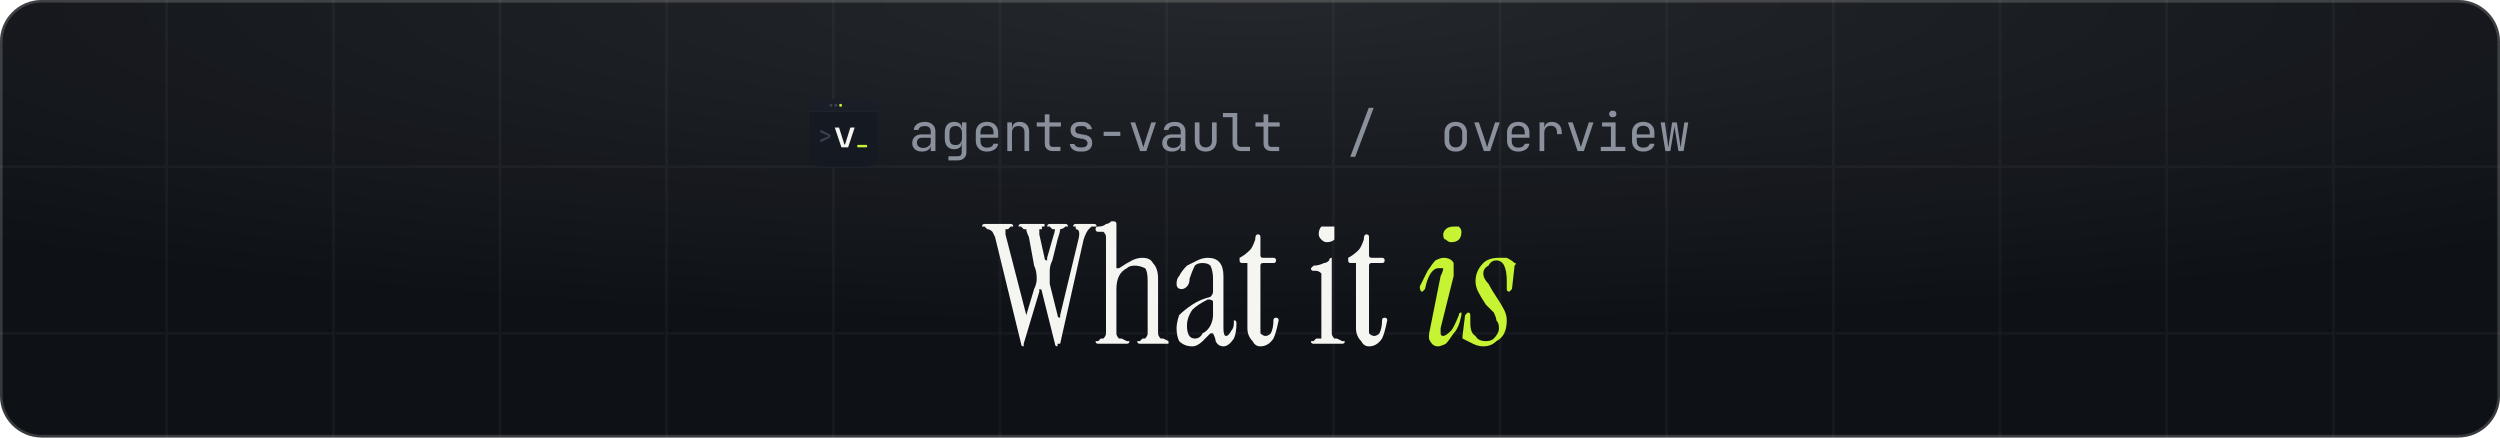
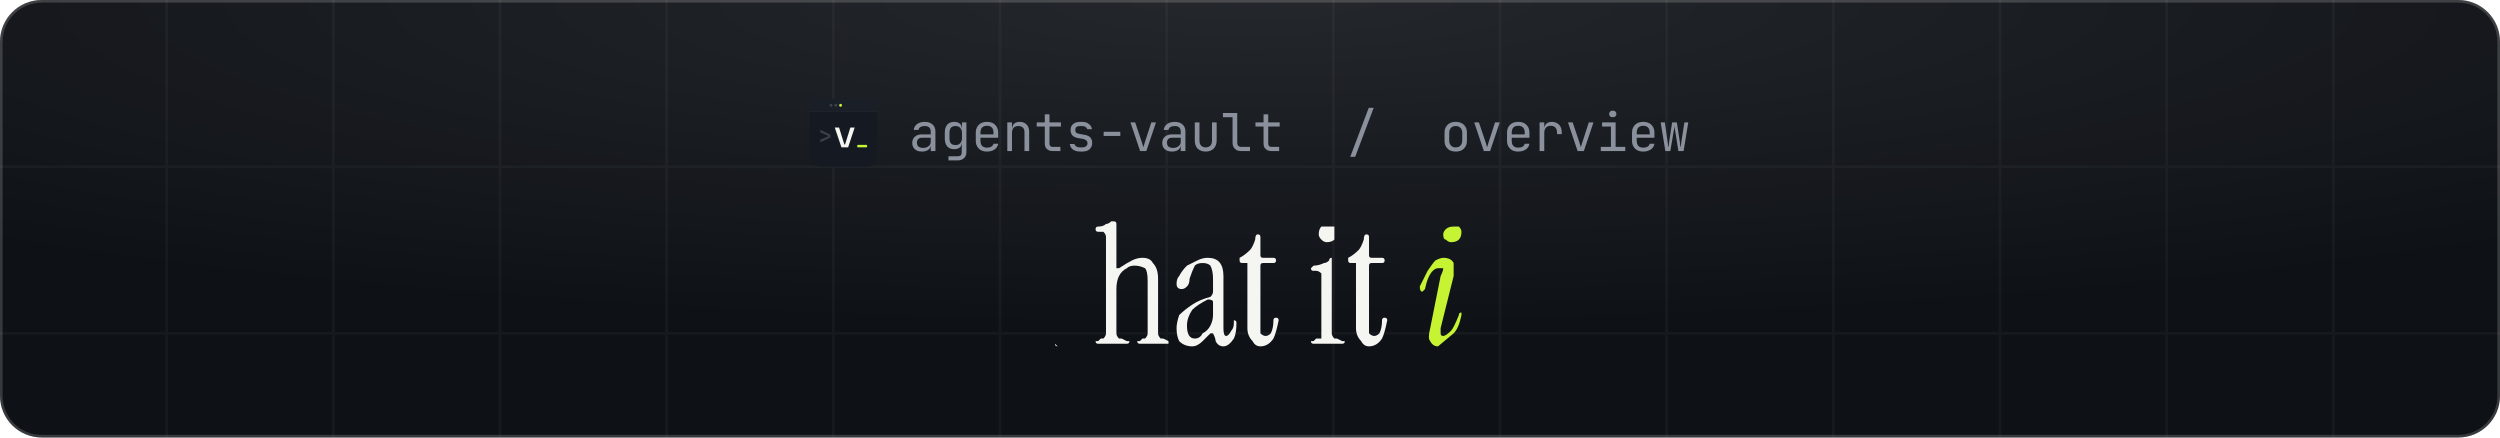
<svg xmlns="http://www.w3.org/2000/svg" width="960" height="168" viewBox="0 0 960 168" role="img" aria-label="What it is">
  <defs>
    <radialGradient id="l" cx="0.5" cy="0" r="0.75">
      <stop offset="0" stop-color="#fff" stop-opacity="0.09" />
      <stop offset="1" stop-color="#fff" stop-opacity="0" />
    </radialGradient>
    <clipPath id="c">
      <rect width="960" height="168" rx="16" />
    </clipPath>
-     <path id="g0" d="M5.0 0.2L5.0 0.2Q3.3 0.2 2.3-0.7Q1.3-1.6 1.3-3.1L1.3-3.1Q1.3-4.6 2.3-5.5Q3.3-6.4 5-6.4L5-6.4L8.4-6.4L8.4-7.5Q8.4-8.5 7.8-9.1Q7.2-9.6 6.1-9.6L6.1-9.6Q5.1-9.6 4.4-9.2Q3.8-8.8 3.7-8.1L3.7-8.1L1.9-8.1Q2.0-9.5 3.2-10.4Q4.4-11.2 6.1-11.2L6.1-11.2Q8-11.2 9.1-10.2Q10.2-9.2 10.2-7.6L10.2-7.6L10.2 0L8.4 0L8.4-2.1L8.4-2.1Q8.3-1.1 7.5-0.5L7.5-0.5Q6.6 0.2 5.0 0.2ZM5.5-1.2L5.5-1.2Q6.8-1.2 7.6-1.9Q8.4-2.5 8.4-3.5L8.4-3.5L8.4-5.1L5.0-5.1Q4.1-5.1 3.6-4.6Q3.1-4.1 3.1-3.2L3.1-3.2Q3.1-2.3 3.7-1.8Q4.4-1.2 5.5-1.2Z" />
-     <path id="g1" d="M6.7 3.6L3.2 3.6L3.2 2.0L6.7 2.0Q7.6 2.0 8.0 1.6Q8.3 1.2 8.3 0.4L8.3 0.4L8.3-1L8.4-3L8.3-3Q8.3-2.0 7.6-1.4L7.6-1.4Q6.8-0.7 5.4-0.7L5.4-0.7Q3.7-0.7 2.7-1.8Q1.8-2.9 1.8-4.8L1.8-4.8L1.8-7.1Q1.8-9 2.7-10.1Q3.7-11.2 5.4-11.2L5.4-11.2Q6.8-11.2 7.6-10.5L7.6-10.5Q8.3-9.9 8.3-8.9L8.3-8.9L8.4-8.9L8.4-11L10.1-11L10.1 0.4Q10.1 1.9 9.2 2.7Q8.3 3.6 6.7 3.6L6.7 3.6ZM6.0-2.3L6.0-2.3Q7.1-2.3 7.7-3.0Q8.4-3.7 8.4-4.9L8.4-4.9L8.4-7Q8.4-8.2 7.7-8.9Q7.1-9.6 6.0-9.6L6.0-9.6Q4.8-9.6 4.2-9.0Q3.6-8.3 3.6-7L3.6-7L3.6-4.9Q3.6-3.6 4.2-2.9Q4.8-2.3 6.0-2.3Z" />
-     <path id="g2" d="M6 0.2L6 0.2Q4.7 0.2 3.7-0.3Q2.8-0.8 2.2-1.8Q1.7-2.7 1.7-4L1.7-4L1.7-7Q1.7-8.3 2.2-9.2Q2.8-10.2 3.7-10.7Q4.7-11.2 6-11.2Q7.3-11.2 8.3-10.7Q9.2-10.2 9.8-9.2Q10.3-8.3 10.3-7L10.3-7L10.3-5.1L3.5-5.1L3.5-4Q3.5-2.7 4.1-2.0Q4.8-1.3 6-1.3L6-1.3Q7.0-1.3 7.7-1.7Q8.3-2.1 8.5-2.8L8.5-2.8L10.3-2.8Q10.1-1.4 8.9-0.6Q7.7 0.2 6 0.2ZM3.5-6.4L8.5-6.4L8.5-7Q8.5-8.3 7.9-9Q7.2-9.7 6-9.7L6-9.7Q4.8-9.7 4.1-9Q3.5-8.3 3.5-7L3.5-7L3.5-6.4Z" />
-     <path id="g3" d="M3.6 0L1.8 0L1.8-11L3.6-11L3.6-8.9L3.7-8.9Q3.8-9.9 4.4-10.5L4.4-10.5Q5.2-11.2 6.6-11.2L6.6-11.2Q8.2-11.2 9.2-10.2Q10.2-9.2 10.2-7.4L10.2-7.4L10.2 0L8.4 0L8.4-7.2Q8.4-8.4 7.8-9.0Q7.1-9.6 6.1-9.6L6.1-9.6Q4.9-9.6 4.3-9.0Q3.6-8.3 3.6-7L3.6-7L3.6 0Z" />
-     <path id="g4" d="M10.2 0L7.2 0Q5.8 0 5.0-0.8Q4.2-1.5 4.2-2.9L4.2-2.9L4.2-9.4L1.1-9.4L1.1-11L4.2-11L4.2-14.1L6-14.1L6-11L10.4-11L10.4-9.4L6-9.4L6-2.9Q6-1.6 7.2-1.6L7.2-1.6L10.2-1.6L10.2 0Z" />
-     <path id="g5" d="M6.5 0.2L5.7 0.2Q4.5 0.2 3.7-0.2Q2.9-0.5 2.4-1.2Q1.9-1.8 1.8-2.7L1.8-2.7L3.6-2.7Q3.7-2.1 4.3-1.8Q4.8-1.4 5.7-1.4L5.7-1.4L6.5-1.4Q7.6-1.4 8.1-1.9Q8.6-2.3 8.6-3.0L8.6-3.0Q8.6-3.7 8.1-4.1Q7.7-4.5 6.7-4.7L6.7-4.7L5.3-4.9Q3.6-5.2 2.9-5.9Q2.1-6.7 2.1-8.1L2.1-8.1Q2.1-9.5 3-10.3Q3.9-11.2 5.8-11.2L5.8-11.2L6.6-11.2Q8.2-11.2 9.1-10.4Q10.1-9.7 10.3-8.4L10.3-8.4L8.5-8.4Q8.4-8.9 7.9-9.3Q7.4-9.6 6.6-9.6L6.6-9.6L5.8-9.6Q4.8-9.6 4.3-9.2Q3.9-8.8 3.9-8.0L3.9-8.0Q3.9-7.4 4.3-7.0Q4.7-6.7 5.5-6.6L5.5-6.6L7-6.3Q8.8-6.1 9.6-5.3Q10.4-4.5 10.4-3.1L10.4-3.1Q10.4-1.6 9.4-0.7Q8.5 0.2 6.5 0.2L6.5 0.2Z" />
-     <path id="g6" d="M9.2-5.8L2.8-5.8L2.8-7.4L9.2-7.4L9.2-5.8Z" />
-     <path id="g7" d="M7.2 0L4.8 0L1.1-11L2.9-11L5.4-3.6Q5.6-2.9 5.8-2.3Q6.0-1.7 6.0-1.4L6.0-1.4Q6.1-1.7 6.3-2.3Q6.5-2.9 6.7-3.6L6.7-3.6L9.1-11L10.9-11L7.2 0Z" />
-     <path id="g8" d="M6.0 0.2L6.0 0.2Q4.1 0.2 2.9-0.9Q1.8-2.1 1.8-4L1.8-4L1.8-11L3.6-11L3.6-4Q3.6-2.8 4.2-2.1Q4.9-1.4 6.0-1.4L6.0-1.4Q7.1-1.4 7.8-2.1Q8.4-2.8 8.4-4L8.4-4L8.4-11L10.2-11L10.2-4Q10.2-2.1 9.0-0.9Q7.9 0.2 6.0 0.2Z" />
-     <path id="g9" d="M11 0L7.5 0Q6.5 0 5.8-0.4Q5.1-0.8 4.7-1.5Q4.3-2.2 4.3-3.1L4.3-3.1L4.3-13.0L0.6-13.0L0.6-14.6L6.1-14.6L6.1-3.1Q6.1-2.4 6.5-2.0Q6.9-1.6 7.5-1.6L7.5-1.6L11-1.6L11 0Z" />
-     <path id="g11" d="M3.4 2.2L1.5 2.2L8.6-16.6L10.5-16.6L3.4 2.2Z" />
-     <path id="g12" d="M6 0.2L6 0.2Q4.7 0.2 3.7-0.3Q2.8-0.8 2.2-1.8Q1.7-2.7 1.7-4.0L1.7-4.0L1.7-7.0Q1.7-8.3 2.2-9.2Q2.8-10.2 3.7-10.7Q4.7-11.2 6-11.2L6-11.2Q7.3-11.2 8.3-10.7Q9.2-10.2 9.8-9.2Q10.3-8.3 10.3-7.0L10.3-7.0L10.3-4.0Q10.3-2.7 9.8-1.8Q9.2-0.8 8.3-0.3Q7.3 0.2 6 0.2ZM6-1.4L6-1.4Q7.2-1.4 7.8-2.1Q8.5-2.8 8.5-4.0L8.5-4.0L8.5-7.0Q8.5-8.2 7.8-8.9Q7.2-9.6 6-9.6L6-9.6Q4.8-9.6 4.2-8.9Q3.5-8.2 3.5-7.0L3.5-7.0L3.5-4.0Q3.5-2.8 4.2-2.1Q4.8-1.4 6-1.4Z" />
-     <path id="g13" d="M4.0 0L2.2 0L2.2-11L4.0-11L4.0-9.0Q4.2-9.8 4.6-10.3L4.6-10.3Q5.4-11.2 6.9-11.2L6.9-11.2Q8.6-11.2 9.7-10.1Q10.7-9.0 10.7-7.2L10.7-7.2L10.7-6.5L8.9-6.5L8.9-7Q8.9-8.3 8.3-9.0Q7.6-9.7 6.5-9.7L6.5-9.7Q5.3-9.7 4.7-9.0Q4.0-8.3 4.0-7L4.0-7L4.0 0Z" />
-     <path id="g14" d="M11.1 0L1.7 0L1.7-1.6L5.6-1.6L5.6-9.4L2.2-9.4L2.2-11L7.4-11L7.4-1.6L11.1-1.6L11.1 0ZM6.3-13.0L6.3-13.0Q5.6-13.0 5.3-13.3Q4.9-13.7 4.9-14.2L4.9-14.2Q4.9-14.8 5.3-15.2Q5.6-15.5 6.3-15.5L6.3-15.5Q7.0-15.5 7.3-15.2Q7.7-14.8 7.7-14.2L7.7-14.2Q7.7-13.7 7.3-13.3Q7.0-13.0 6.3-13.0Z" />
-     <path id="g15" d="M4.4 0L2.5 0L0.7-11L2.3-11L3.4-3.2Q3.5-2.8 3.5-2.3Q3.6-1.7 3.6-1.4L3.6-1.4Q3.7-1.7 3.8-2.3Q3.9-2.8 3.9-3.2L3.9-3.2L5.1-11L6.9-11L8.1-3.2Q8.1-2.8 8.2-2.3Q8.3-1.7 8.4-1.4L8.4-1.4Q8.4-1.7 8.5-2.3Q8.6-2.8 8.6-3.2L8.6-3.2L9.8-11L11.3-11L9.5 0L7.5 0L6.3-7.6Q6.2-8.2 6.1-8.7Q6.0-9.3 6.0-9.6L6.0-9.6Q5.9-9.3 5.9-8.7Q5.8-8.2 5.7-7.6L5.7-7.6L4.4 0Z" />
-     <path id="g16" d="M28 1L28 1Q27 1 27 0Q27 0 27-0L27-0L22-20Q22-21 21-21Q21-21 21-20L21-20L15-0Q15 0 15 0Q15 1 15 1L15 1Q14 1 14 0Q14 0 14-0L14-0L4-41Q3-43 3-43Q2-44 1-44L1-44L-0-45Q-1-45-1-45L-1-45Q-1-46-0-46L-0-46L10-46Q11-46 11-45L11-45Q11-45 10-45L10-45L9-44Q8-44 8-44Q8-43 8-42L8-42L16-11Q16-10 16-10Q16-10 16-11L16-11L19-21Q20-23 20-25Q20-28 19-30L19-30L17-41Q16-43 16-44Q15-44 15-44L15-44L14-45Q13-45 13-45L13-45Q13-46 14-46L14-46L23-46Q23-46 23-45L23-45Q23-45 22-45L22-45L22-44Q21-44 21-44Q21-43 21-42L21-42L23-33Q23-32 24-32Q24-32 24-33L24-33L26-40Q27-43 27-44Q27-44 26-44L26-44L25-45Q24-45 24-45L24-45Q24-46 25-46L25-46L31-46Q32-46 32-45L32-45Q32-45 31-45L31-45L31-45Q30-44 29-44Q29-43 28-40L28-40L26-32Q25-30 25-28Q25-25 25-23L25-23L28-11Q28-10 29-10Q29-10 29-11L29-11L36-40Q37-44 35-44L35-44L35-45Q34-45 34-45L34-45Q34-46 35-46L35-46L42-46Q43-46 43-45L43-45Q43-45 42-45L42-45L41-45Q40-44 40-44Q39-43 38-40L38-40L29-0Q28 0 28 0Q28 1 28 1Z" />
-     <path id="g17" d="M13 0L2 0Q1 0 1-1L1-1Q1-1 2-1L2-1L3-2Q4-2 4-2Q5-3 5-4L5-4L5-41Q5-42 4-43Q4-43 3-43L3-43L2-43Q1-43 1-44L1-44Q1-45 2-45L2-45Q4-45 5-46Q6-46 7-47L7-47Q8-47 8-47L8-47Q9-47 9-46L9-46L9-29Q9-29 9-29Q10-29 10-29L10-29Q13-31 15-32Q17-33 19-33L19-33Q22-33 23-31Q25-29 25-25L25-25L25-4Q25-3 26-2Q26-2 27-2L27-2L29-1Q29-1 29-1L29-1Q29 0 29 0L29 0L18 0Q17 0 17-1L17-1Q17-1 18-1L18-1L19-2Q20-2 20-2Q21-3 21-4L21-4L21-24Q21-28 20-29Q18-30 16-30L16-30Q14-30 13-29Q11-28 10-26Q9-24 9-21L9-21L9-4Q9-3 10-2Q10-2 11-2L11-2L13-1Q14-1 14-1L14-1Q14 0 13 0L13 0Z" />
-     <path id="g18" d="M8 1L8 1Q5 1 3-1Q2-3 2-6L2-6Q2-8 3-11Q5-13 8-15Q11-17 15-18L15-18Q16-19 16-20L16-20L16-25Q16-28 15-30Q14-31 12-31L12-31Q10-31 9-30Q8-28 7-25L7-25Q7-23 6-22Q5-21 4-21L4-21Q2-21 2-23L2-23Q2-25 3-26Q4-28 6-30Q8-31 10-32Q12-33 14-33L14-33Q20-33 20-26L20-26L20-6Q20-3 21-3L21-3Q22-3 23-5Q24-6 24-8L24-8Q24-9 24-9L24-9Q25-9 25-8L25-8Q25-4 24-2Q22 1 20 1L20 1Q18 1 17-1Q17-2 16-4L16-4Q16-4 16-4Q15-4 15-4L15-4Q13-2 12-1Q10 1 8 1ZM9-2L9-2Q11-2 12-4Q14-5 15-7Q16-9 16-11L16-11L16-16Q16-17 14-17L14-17Q10-15 8-13Q6-10 6-7L6-7Q6-2 9-2Z" />
-     <path id="g19" d="M9 1L9 1Q7 1 6-1Q4-3 4-6L4-6L4-30Q4-31 4-31L4-31L2-31Q1-31 1-32L1-32Q1-32 1-33L1-33Q3-34 5-36Q6-37 7-40L7-40Q7-42 8-42L8-42Q9-42 9-41L9-41L9-34Q9-33 10-33L10-33L14-33Q15-33 15-32L15-32Q15-31 14-31L14-31L10-31Q9-31 9-30L9-30L9-6Q9-5 9-4Q10-3 11-3L11-3Q12-3 13-4Q14-6 14-9L14-9Q14-10 15-10L15-10Q16-10 16-9L16-9Q15-4 14-2Q12 1 9 1Z" />
-     <path id="g21" d="M7-39L7-39Q6-39 5-40Q4-41 4-42L4-42Q4-44 5-45Q6-45 7-45L7-45Q9-45 10-45Q10-44 10-42L10-42Q10-41 10-40Q9-39 7-39ZM13 0L2 0Q1 0 1-1L1-1Q1-1 2-1L2-1L3-2Q4-2 5-2Q5-3 5-4L5-4L5-26Q5-27 5-27Q4-28 3-28L3-28L2-28Q1-28 1-29L1-29Q1-29 2-30L2-30Q4-30 6-31Q7-31 8-32L8-32Q8-33 9-33L9-33Q9-33 9-32L9-32L9-4Q9-3 10-2Q10-2 11-2L11-2L13-1Q14-1 14-1L14-1Q14 0 13 0L13 0Z" />
-     <path id="g22" d="M13-39L13-39Q12-39 11-40Q10-40 10-42L10-42Q10-43 11-44Q12-45 14-45L14-45Q15-45 16-45Q17-44 17-43L17-43Q17-41 16-40Q15-39 13-39ZM8 1L8 1Q6 1 5-1Q4-2 5-6L5-6L9-26Q10-28 10-29Q9-29 8-29L8-29Q7-29 6-28Q4-26 3-21L3-21Q2-20 2-20L2-20Q1-20 1-22L1-22Q3-26 4-28Q6-31 7-32Q9-33 10-33L10-33Q13-33 14-31Q14-30 14-26L14-26L9-6Q9-5 9-4Q9-3 10-3L10-3Q11-3 13-5Q14-6 16-11L16-11Q16-12 17-12L17-12Q17-12 17-11L17-11Q16-6 14-4Q12-1 11-0Q9 1 8 1Z" />
-     <path id="g23" d="M7 1L7 1Q5 1 3-0Q1-1-1-2L-1-2Q-1-2-1-3L-1-3L0-11Q1-12 1-12L1-12Q2-12 2-11L2-11L2-8Q2-4 4-3Q5-1 8-1L8-1Q10-1 11-2Q13-4 13-6L13-6Q13-8 12-9Q12-10 11-12Q10-13 8-15L8-15Q6-18 5-20Q4-22 4-24L4-24Q4-28 7-31Q9-33 13-33L13-33Q15-33 16-33Q18-32 19-31L19-31Q20-31 19-30L19-30L18-21Q17-20 17-20L17-20Q16-20 16-21L16-21L16-24Q16-28 15-30Q14-32 12-32L12-32Q10-32 9-30Q7-29 7-27L7-27Q7-25 9-23Q10-21 12-18L12-18Q14-15 15-13Q16-11 16-9L16-9Q16-6 15-4Q14-2 12-1Q10 1 7 1Z" />
+     <path id="g0" d="M5 0.2Q3.3 0.2 2.3-0.7Q1.3-1.6 1.3-3.1Q1.3-4.6 2.3-5.5Q3.3-6.4 5-6.4L8.4-6.4L8.4-7.5Q8.4-8.5 7.8-9.1Q7.2-9.6 6.1-9.6Q5.1-9.6 4.4-9.2Q3.8-8.8 3.7-8.1L1.9-8.1Q2-9.5 3.2-10.4Q4.4-11.2 6.1-11.2Q8-11.2 9.1-10.2Q10.2-9.2 10.2-7.6L10.2 0L8.4 0L8.4-2.1L8.4-2.1Q8.3-1.1 7.5-0.5Q6.6 0.2 5 0.2M5.5-1.2Q6.8-1.2 7.6-1.9Q8.4-2.5 8.4-3.5L8.4-5.1L5-5.1Q4.1-5.1 3.6-4.6Q3.1-4.1 3.1-3.2Q3.1-2.3 3.7-1.7Q4.4-1.2 5.5-1.2" />
+     <path id="g1" d="M6.7 3.6L3.2 3.6L3.2 2L6.7 2Q7.6 2 8 1.6Q8.3 1.2 8.3 0.4L8.3-1L8.4-3L8.3-3Q8.3-2 7.6-1.4Q6.8-0.7 5.4-0.7Q3.7-0.7 2.7-1.8Q1.8-2.9 1.8-4.8L1.8-7.1Q1.8-9 2.7-10.1Q3.7-11.2 5.4-11.2Q6.8-11.2 7.6-10.5Q8.3-9.9 8.3-8.9L8.4-8.9L8.4-11L10.1-11L10.1 0.4Q10.1 1.9 9.2 2.7Q8.3 3.6 6.7 3.6M6-2.3Q7.1-2.3 7.7-3Q8.4-3.7 8.4-4.9L8.4-7Q8.4-8.2 7.7-8.9Q7.1-9.6 6-9.6Q4.8-9.6 4.2-9Q3.6-8.3 3.6-7L3.6-4.9Q3.6-3.6 4.2-2.9Q4.8-2.3 6-2.3" />
+     <path id="g2" d="M6 0.2Q4.7 0.2 3.7-0.3Q2.8-0.8 2.2-1.8Q1.7-2.7 1.7-4L1.7-7Q1.7-8.3 2.2-9.2Q2.8-10.2 3.7-10.7Q4.7-11.2 6-11.2Q7.3-11.2 8.3-10.7Q9.2-10.2 9.8-9.2Q10.3-8.3 10.3-7L10.3-5.1L3.5-5.1L3.5-4Q3.5-2.7 4.1-2Q4.8-1.3 6-1.3Q7-1.3 7.7-1.7Q8.3-2.1 8.5-2.8L10.3-2.8Q10.1-1.4 8.9-0.6Q7.7 0.2 6 0.2M3.5-6.4L8.5-6.4L8.5-7Q8.5-8.3 7.9-9Q7.2-9.7 6-9.7Q4.8-9.7 4.1-9Q3.5-8.3 3.5-7" />
+     <path id="g3" d="M3.6 0L1.8 0L1.8-11L3.6-11L3.6-8.9L3.7-8.9Q3.8-9.9 4.4-10.5Q5.2-11.2 6.6-11.2Q8.2-11.2 9.2-10.2Q10.2-9.2 10.2-7.4L10.2 0L8.4 0L8.4-7.2Q8.4-8.4 7.8-9Q7.1-9.6 6.1-9.6Q4.9-9.6 4.3-9Q3.6-8.3 3.6-7" />
+     <path id="g4" d="M10.2 0L7.2 0Q5.8 0 5-0.8Q4.2-1.5 4.2-2.9L4.2-9.4L1.1-9.4L1.1-11L4.2-11L4.2-14.1L6-14.1L6-11L10.4-11L10.4-9.4L6-9.4L6-2.9Q6-1.6 7.2-1.6L10.2-1.6" />
+     <path id="g5" d="M6.5 0.2L5.7 0.2Q4.5 0.2 3.7-0.2Q2.9-0.5 2.4-1.2Q1.9-1.8 1.8-2.7L3.6-2.7Q3.7-2.1 4.3-1.8Q4.8-1.4 5.7-1.4L6.5-1.4Q7.6-1.4 8.1-1.9Q8.6-2.3 8.6-3Q8.6-3.7 8.1-4.1Q7.7-4.5 6.7-4.7L5.3-4.9Q3.6-5.2 2.9-5.9Q2.1-6.7 2.1-8.1Q2.1-9.5 3-10.3Q3.9-11.2 5.8-11.2L6.6-11.2Q8.2-11.2 9.1-10.4Q10.1-9.7 10.3-8.4L8.5-8.4Q8.4-8.9 7.9-9.2Q7.4-9.6 6.6-9.6L5.8-9.6Q4.8-9.6 4.3-9.2Q3.9-8.8 3.9-8Q3.9-7.4 4.3-7Q4.7-6.7 5.5-6.6L7-6.3Q8.8-6.1 9.6-5.3Q10.4-4.5 10.4-3.1Q10.4-1.6 9.4-0.7Q8.5 0.2 6.5 0.2" />
+     <path id="g6" d="M9.2-5.8L2.8-5.8L2.8-7.4L9.2-7.4" />
+     <path id="g7" d="M7.2 0L4.8 0L1.1-11L2.9-11L5.4-3.6Q5.6-2.9 5.8-2.3Q6-1.7 6-1.4Q6.1-1.7 6.3-2.3Q6.5-2.9 6.7-3.6L9.1-11L10.9-11" />
+     <path id="g8" d="M6 0.2Q4.1 0.2 2.9-0.9Q1.8-2.1 1.8-4L1.8-11L3.6-11L3.6-4Q3.6-2.8 4.2-2.1Q4.9-1.4 6-1.4Q7.1-1.4 7.8-2.1Q8.4-2.8 8.4-4L8.4-11L10.2-11L10.2-4Q10.2-2.1 9-0.9Q7.9 0.2 6 0.2" />
+     <path id="g9" d="M11 0L7.5 0Q6.5 0 5.8-0.4Q5.1-0.8 4.7-1.5Q4.3-2.2 4.3-3.1L4.3-13L0.6-13L0.6-14.6L6.1-14.6L6.1-3.1Q6.1-2.4 6.5-2Q6.9-1.6 7.5-1.6L11-1.6" />
+     <path id="g11" d="M3.4 2.2L1.5 2.2L8.6-16.6L10.5-16.6" />
+     <path id="g12" d="M6 0.2Q4.7 0.2 3.7-0.3Q2.8-0.8 2.2-1.8Q1.7-2.7 1.7-4L1.7-7Q1.7-8.3 2.2-9.2Q2.8-10.2 3.7-10.7Q4.7-11.2 6-11.2Q7.3-11.2 8.3-10.7Q9.2-10.2 9.8-9.2Q10.3-8.3 10.3-7L10.3-4Q10.3-2.7 9.8-1.8Q9.2-0.8 8.3-0.3Q7.3 0.2 6 0.2M6-1.4Q7.2-1.4 7.8-2.1Q8.5-2.8 8.5-4L8.5-7Q8.5-8.2 7.8-8.9Q7.2-9.6 6-9.6Q4.8-9.6 4.2-8.9Q3.5-8.2 3.5-7L3.5-4Q3.5-2.8 4.2-2.1Q4.8-1.4 6-1.4" />
+     <path id="g13" d="M4 0L2.2 0L2.2-11L4-11L4-9Q4.2-9.8 4.6-10.3Q5.4-11.2 6.9-11.2Q8.6-11.2 9.7-10.1Q10.7-9 10.7-7.2L10.7-6.5L8.9-6.5L8.9-7Q8.9-8.3 8.3-9Q7.6-9.7 6.5-9.7Q5.3-9.7 4.7-9Q4-8.3 4-7" />
+     <path id="g14" d="M11.1 0L1.7 0L1.7-1.6L5.6-1.6L5.6-9.4L2.2-9.4L2.2-11L7.4-11L7.4-1.6L11.1-1.6L11.1 0M6.3-13Q5.6-13 5.3-13.3Q4.9-13.7 4.9-14.2Q4.9-14.8 5.3-15.2Q5.6-15.5 6.3-15.5Q7-15.5 7.3-15.2Q7.7-14.8 7.7-14.2Q7.7-13.7 7.3-13.3Q7-13 6.3-13" />
+     <path id="g15" d="M4.4 0L2.5 0L0.7-11L2.3-11L3.4-3.2Q3.5-2.8 3.5-2.2Q3.6-1.7 3.6-1.4Q3.7-1.7 3.8-2.2Q3.9-2.8 3.9-3.2L5.1-11L6.9-11L8.1-3.2Q8.1-2.8 8.2-2.2Q8.3-1.7 8.4-1.4Q8.4-1.7 8.5-2.2Q8.6-2.8 8.6-3.2L9.8-11L11.3-11L9.5 0L7.5 0L6.3-7.6Q6.2-8.2 6.1-8.7Q6-9.3 6-9.6Q5.9-9.3 5.9-8.7Q5.8-8.2 5.7-7.6" />
+     <path id="g16" d="M28 1Q27 1 27 0Q27 0 270L22-20Q22-21 21-21Q21-21 21-20L150Q15 0 15 0Q15 1 15 1Q14 1 14 0Q14 0 140L4-41Q3-43 3-43Q2-44 1-44L0-45Q-1-45-1-45Q-1-460-46L10-46Q11-46 11-45Q11-45 10-45L9-44Q8-44 8-44Q8-43 8-42L16-11Q16-10 16-10Q16-10 16-11L19-21Q20-23 20-25Q20-28 19-30L17-41Q16-43 16-44Q15-44 15-44L14-45Q13-45 13-45Q13-46 14-46L23-46Q23-46 23-45Q23-45 22-45L22-44Q21-44 21-44Q21-43 21-42L23-33Q23-32 24-32Q24-32 24-33L26-40Q27-43 27-44Q27-44 26-44L25-45Q24-45 24-45Q24-46 25-46L31-46Q32-46 32-45Q32-45 31-45L31-45Q30-44 29-44Q29-43 28-40L26-32Q25-30 25-28Q25-25 25-23L28-11Q28-10 29-10Q29-10 29-11L36-40Q37-44 35-44L35-45Q34-45 34-45Q34-46 35-46L42-46Q43-46 43-45Q43-45 42-45L41-45Q40-44 40-44Q39-43 38-40L290Q28 0 28 0Q28 1 28 1" />
+     <path id="g17" d="M13 0L2 0Q1 0 1-1Q1-1 2-1L3-2Q4-2 4-2Q5-3 5-4L5-41Q5-42 4-43Q4-43 3-43L2-43Q1-43 1-44Q1-45 2-45Q4-45 5-46Q6-46 7-47Q8-47 8-47Q9-47 9-46L9-29Q9-29 9-29Q10-29 10-29Q13-31 15-32Q17-33 19-33Q22-33 23-31Q25-29 25-25L25-4Q25-3 26-2Q26-2 27-2L29-1Q29-1 29-1Q29 0 29 0L18 0Q17 0 17-1Q17-1 18-1L19-2Q20-2 20-2Q21-3 21-4L21-24Q21-28 20-29Q18-30 16-30Q14-30 13-29Q11-28 10-26Q9-24 9-21L9-4Q9-3 10-2Q10-2 11-2L13-1Q14-1 14-1Q14 0 13 0" />
+     <path id="g18" d="M8 1Q5 1 3-1Q2-3 2-6Q2-8 3-11Q5-13 8-15Q11-17 15-18Q16-19 16-20L16-25Q16-28 15-30Q14-31 12-31Q10-31 9-30Q8-28 7-25Q7-23 6-22Q5-21 4-21Q2-21 2-23Q2-25 3-26Q4-28 6-30Q8-31 10-32Q12-33 14-33Q20-33 20-26L20-6Q20-3 21-3Q22-3 23-5Q24-6 24-8Q24-9 24-9Q25-9 25-8Q25-4 24-2Q22 1 20 1Q18 1 17-1Q17-2 16-4Q16-4 16-4Q15-4 15-4Q13-2 12-1Q10 1 8 1M9-2Q11-2 12-4Q14-5 15-7Q16-9 16-11L16-16Q16-17 14-17Q10-15 8-13Q6-10 6-7Q6-2 9-2" />
+     <path id="g19" d="M9 1Q7 1 6-1Q4-3 4-6L4-30Q4-31 4-31L2-31Q1-31 1-32Q1-32 1-33Q3-34 5-36Q6-37 7-40Q7-42 8-42Q9-42 9-41L9-34Q9-33 10-33L14-33Q15-33 15-32Q15-31 14-31L10-31Q9-31 9-30L9-6Q9-5 9-4Q10-3 11-3Q12-3 13-4Q14-6 14-9Q14-10 15-10Q16-10 16-9Q15-4 14-2Q12 1 9 1" />
+     <path id="g21" d="M7-39Q6-39 5-40Q4-41 4-42Q4-44 5-45Q6-45 7-45Q9-45 10-45Q10-44 10-42Q10-41 10-40Q9-39 7-39M13 0L2 0Q1 0 1-1Q1-1 2-1L3-2Q4-2 5-2Q5-3 5-4L5-26Q5-27 5-27Q4-28 3-28L2-28Q1-28 1-29Q1-29 2-30Q4-30 6-31Q7-31 8-32Q8-33 9-33Q9-33 9-32L9-4Q9-3 10-2Q10-2 11-2L13-1Q14-1 14-1Q14 0 13 0" />
+     <path id="g22" d="M13-39Q12-39 11-40Q10-40 10-42Q10-43 11-44Q12-45 14-45Q15-45 16-45Q17-44 17-43Q17-41 16-40Q15-39 13-39M8 1Q6 1 5-1Q4-2 5-6L9-26Q10-28 10-29Q9-29 8-29Q7-29 6-28Q4-26 3-21Q2-20 2-20Q1-20 1-22Q3-26 4-28Q6-31 7-32Q9-33 10-33Q13-33 14-31Q14-30 14-26L9-6Q9-5 9-4Q9-3 10-3Q11-3 13-5Q14-6 16-11Q16-12 17-12Q17-12 17-11Q16-6 14-4Q12-1 110Q9 1 8 1" />
+     <path id="g23" d="M7 1Q5 1 30Q1-1-1-2Q-1-2-1-3L0-11Q1-12 1-12Q2-12 2-11L2-8Q2-4 4-3Q5-1 8-1Q10-1 11-2Q13-4 13-6Q13-8 12-9Q12-10 11-12Q10-13 8-15Q6-18 5-20Q4-22 4-24Q4-28 7-31Q9-33 13-33Q15-33 16-33Q18-32 19-31Q20-31 19-30L18-21Q17-20 17-20Q16-20 16-21L16-24Q16-28 15-30Q14-32 12-32Q10-32 9-30Q7-29 7-27Q7-25 9-23Q10-21 12-18Q14-15 15-13Q16-11 16-9Q16-6 15-4Q14-2 12-1Q10 1 7 1" />
  </defs>
  <g clip-path="url(#c)">
    <rect width="960" height="168" fill="#0e1116" />
    <path d="M64 0V168M128 0V168M192 0V168M256 0V168M320 0V168M384 0V168M448 0V168M512 0V168M576 0V168M640 0V168M704 0V168M768 0V168M832 0V168M896 0V168M0 64H960M0 128H960" stroke="#f5f5f2" stroke-opacity="0.04" fill="none" />
    <rect width="960" height="168" fill="url(#l)" />
    <g transform="translate(311 38) scale(0.02539062)">
      <rect width="1024" height="1024" rx="160" fill="#151a22" />
      <rect width="1024" height="190" fill="#1a1f27" />
      <rect y="190" width="1024" height="4" fill="#2a313c" />
      <circle cx="320" cy="96" r="22" fill="#3a424e" />
      <circle cx="392" cy="96" r="22" fill="#3a424e" />
      <circle cx="464" cy="96" r="22" fill="#c6f432" />
      <path d="M158 467L310 541V581L158 655V617L287 561L158 505Z" fill="#3a424e" />
      <path d="M376 432H441L521 688H532L612 432H677L578 732H477Z" fill="#f5f5f2" />
      <rect x="716" y="694.5" width="149" height="37.5" rx="9" fill="#c6f432" />
    </g>
    <g fill="#8a919c">
      <use href="#g0" x="349" y="58" />
      <use href="#g1" x="361" y="58" />
      <use href="#g2" x="373" y="58" />
      <use href="#g3" x="385" y="58" />
      <use href="#g4" x="397" y="58" />
      <use href="#g5" x="409" y="58" />
      <use href="#g6" x="421" y="58" />
      <use href="#g7" x="433" y="58" />
      <use href="#g0" x="445" y="58" />
      <use href="#g8" x="457" y="58" />
      <use href="#g9" x="469" y="58" />
      <use href="#g4" x="481" y="58" />
      <use href="#g11" x="517" y="58" />
      <use href="#g12" x="553" y="58" />
      <use href="#g7" x="565" y="58" />
      <use href="#g2" x="577" y="58" />
      <use href="#g13" x="589" y="58" />
      <use href="#g7" x="601" y="58" />
      <use href="#g14" x="613" y="58" />
      <use href="#g2" x="625" y="58" />
      <use href="#g15" x="637" y="58" />
    </g>
    <g fill="#f5f5f2">
      <use href="#g16" x="378.1" y="132" />
      <use href="#g17" x="419.7" y="132" />
      <use href="#g18" x="449.8" y="132" />
      <use href="#g19" x="475" y="132" />
      <use href="#g21" x="502.4" y="132" />
      <use href="#g19" x="516.7" y="132" />
    </g>
    <g fill="#c6f432">
      <use href="#g22" x="544.2" y="132" />
      <use href="#g23" x="562.6" y="132" />
    </g>
  </g>
  <rect x="0.5" y="0.5" width="959" height="167" rx="15.5" fill="none" stroke="#f5f5f2" stroke-opacity="0.18" />
</svg>
